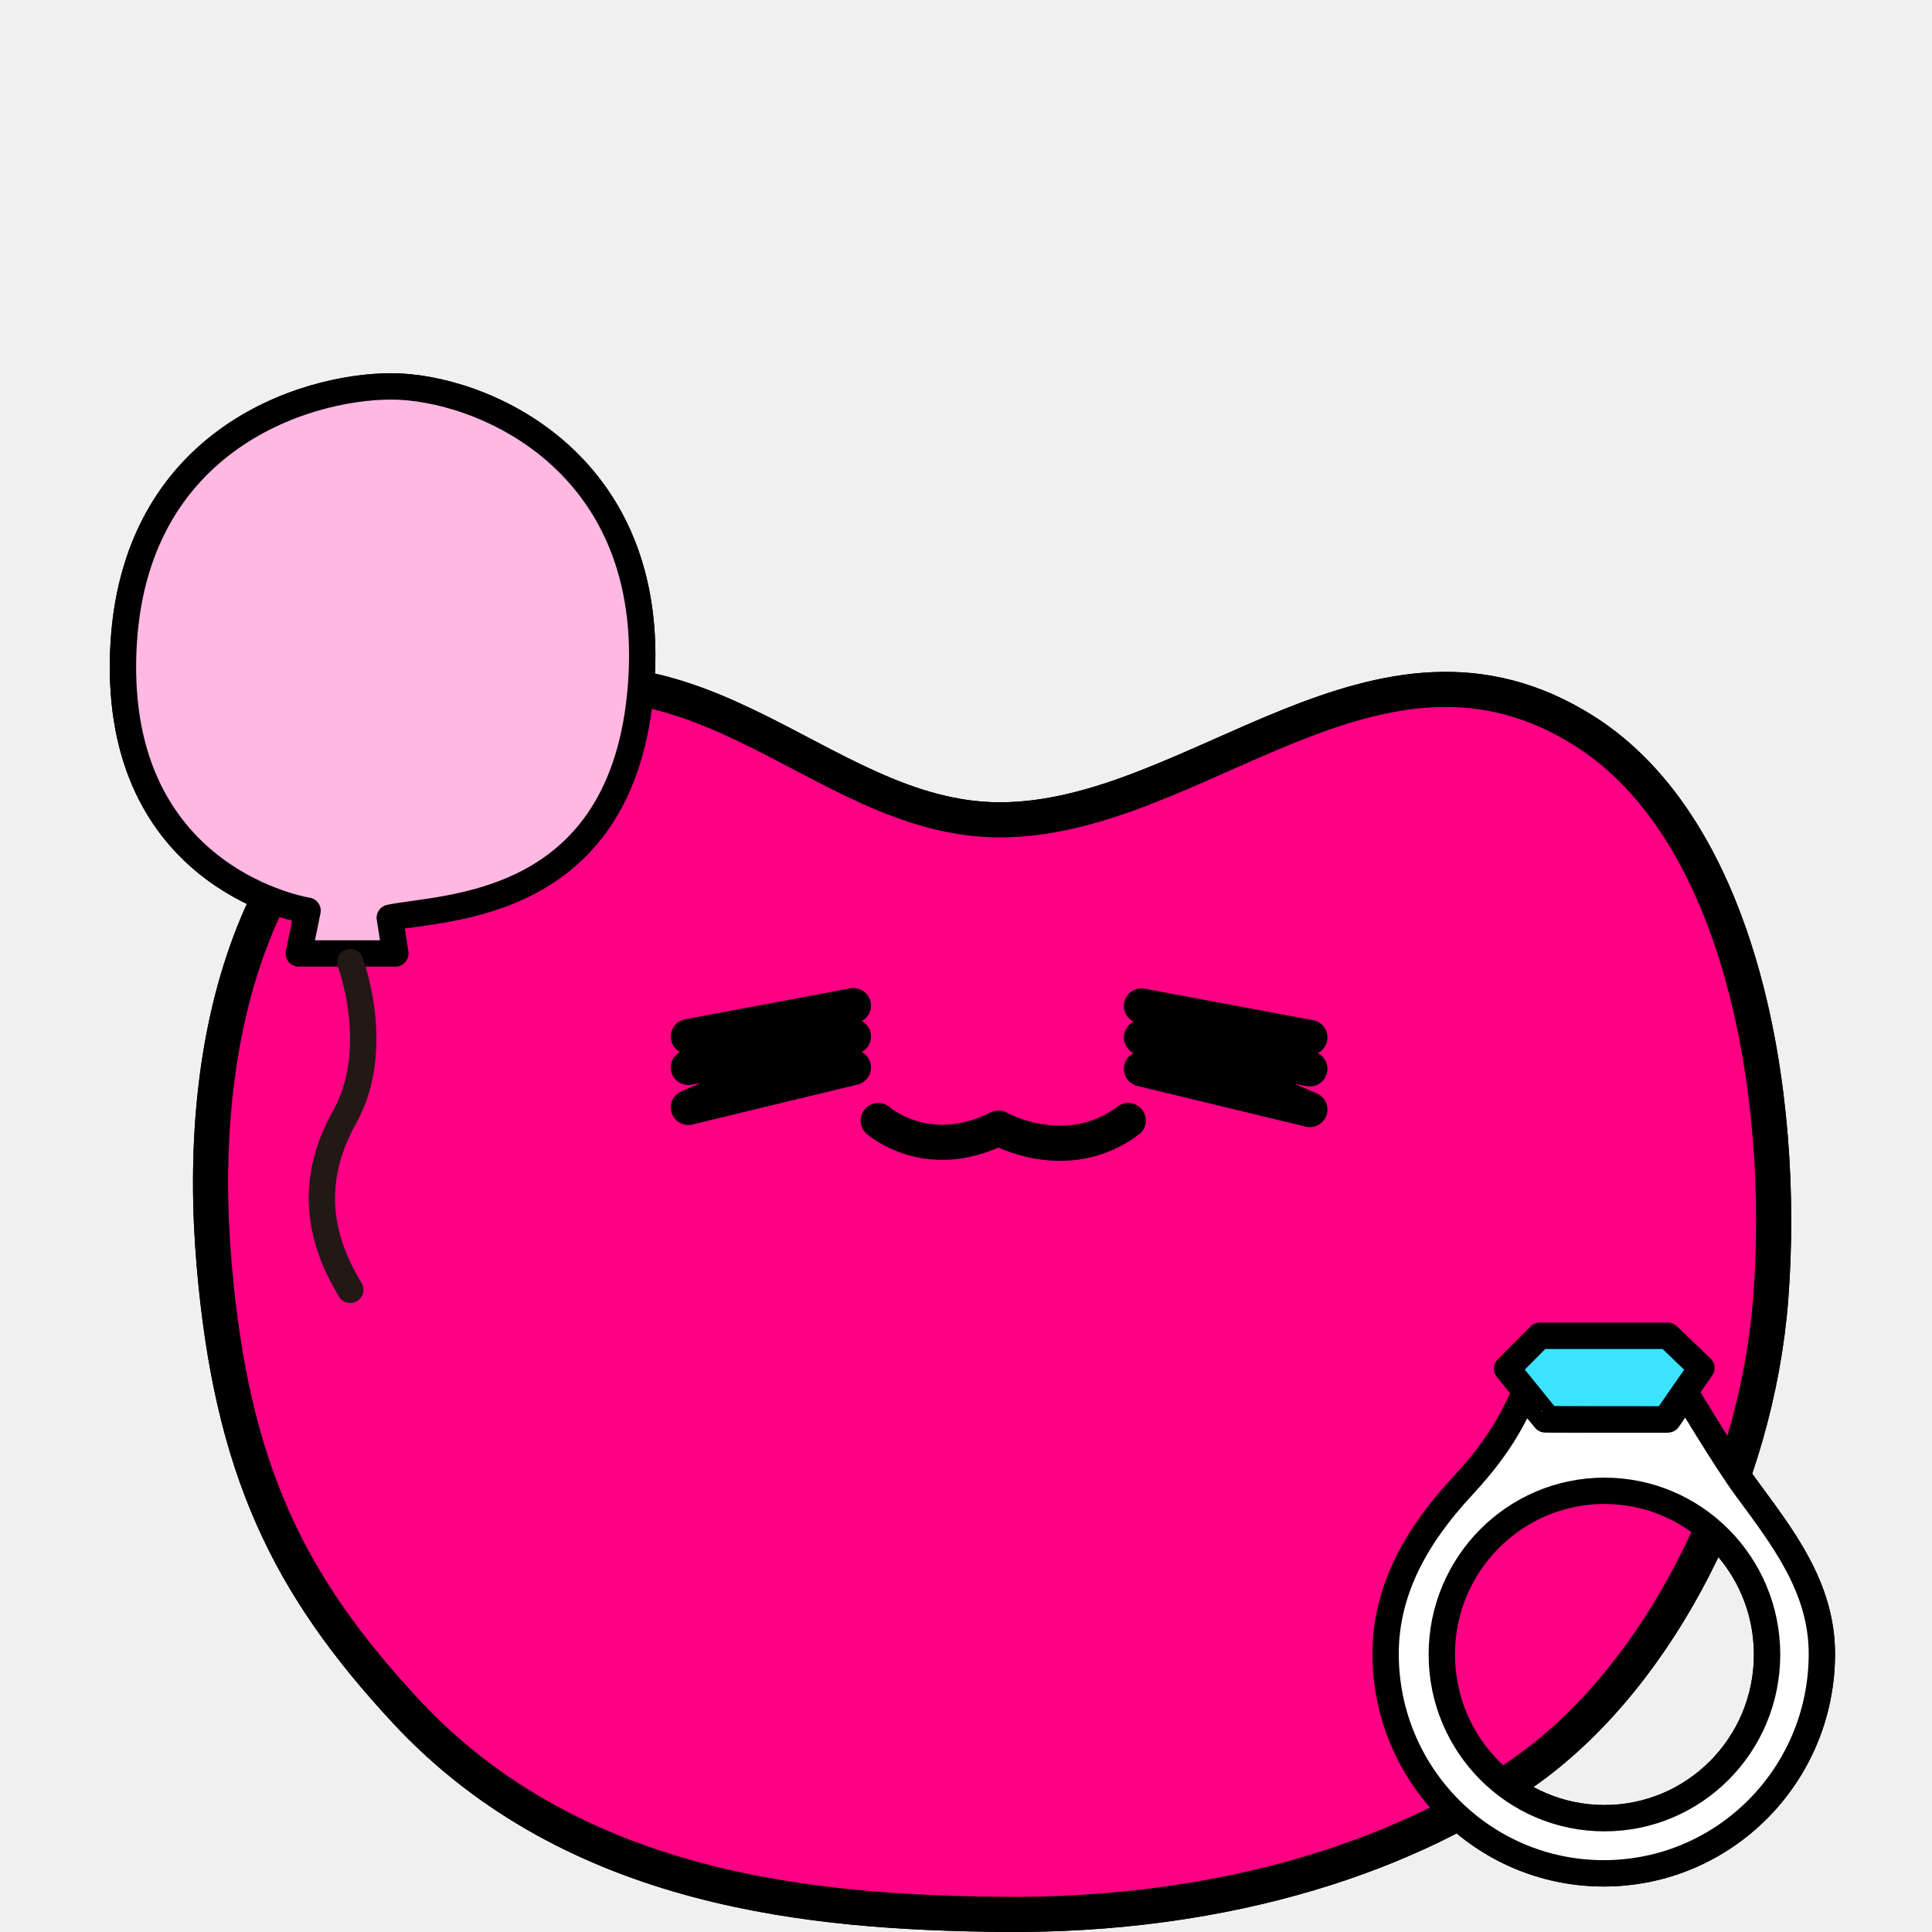
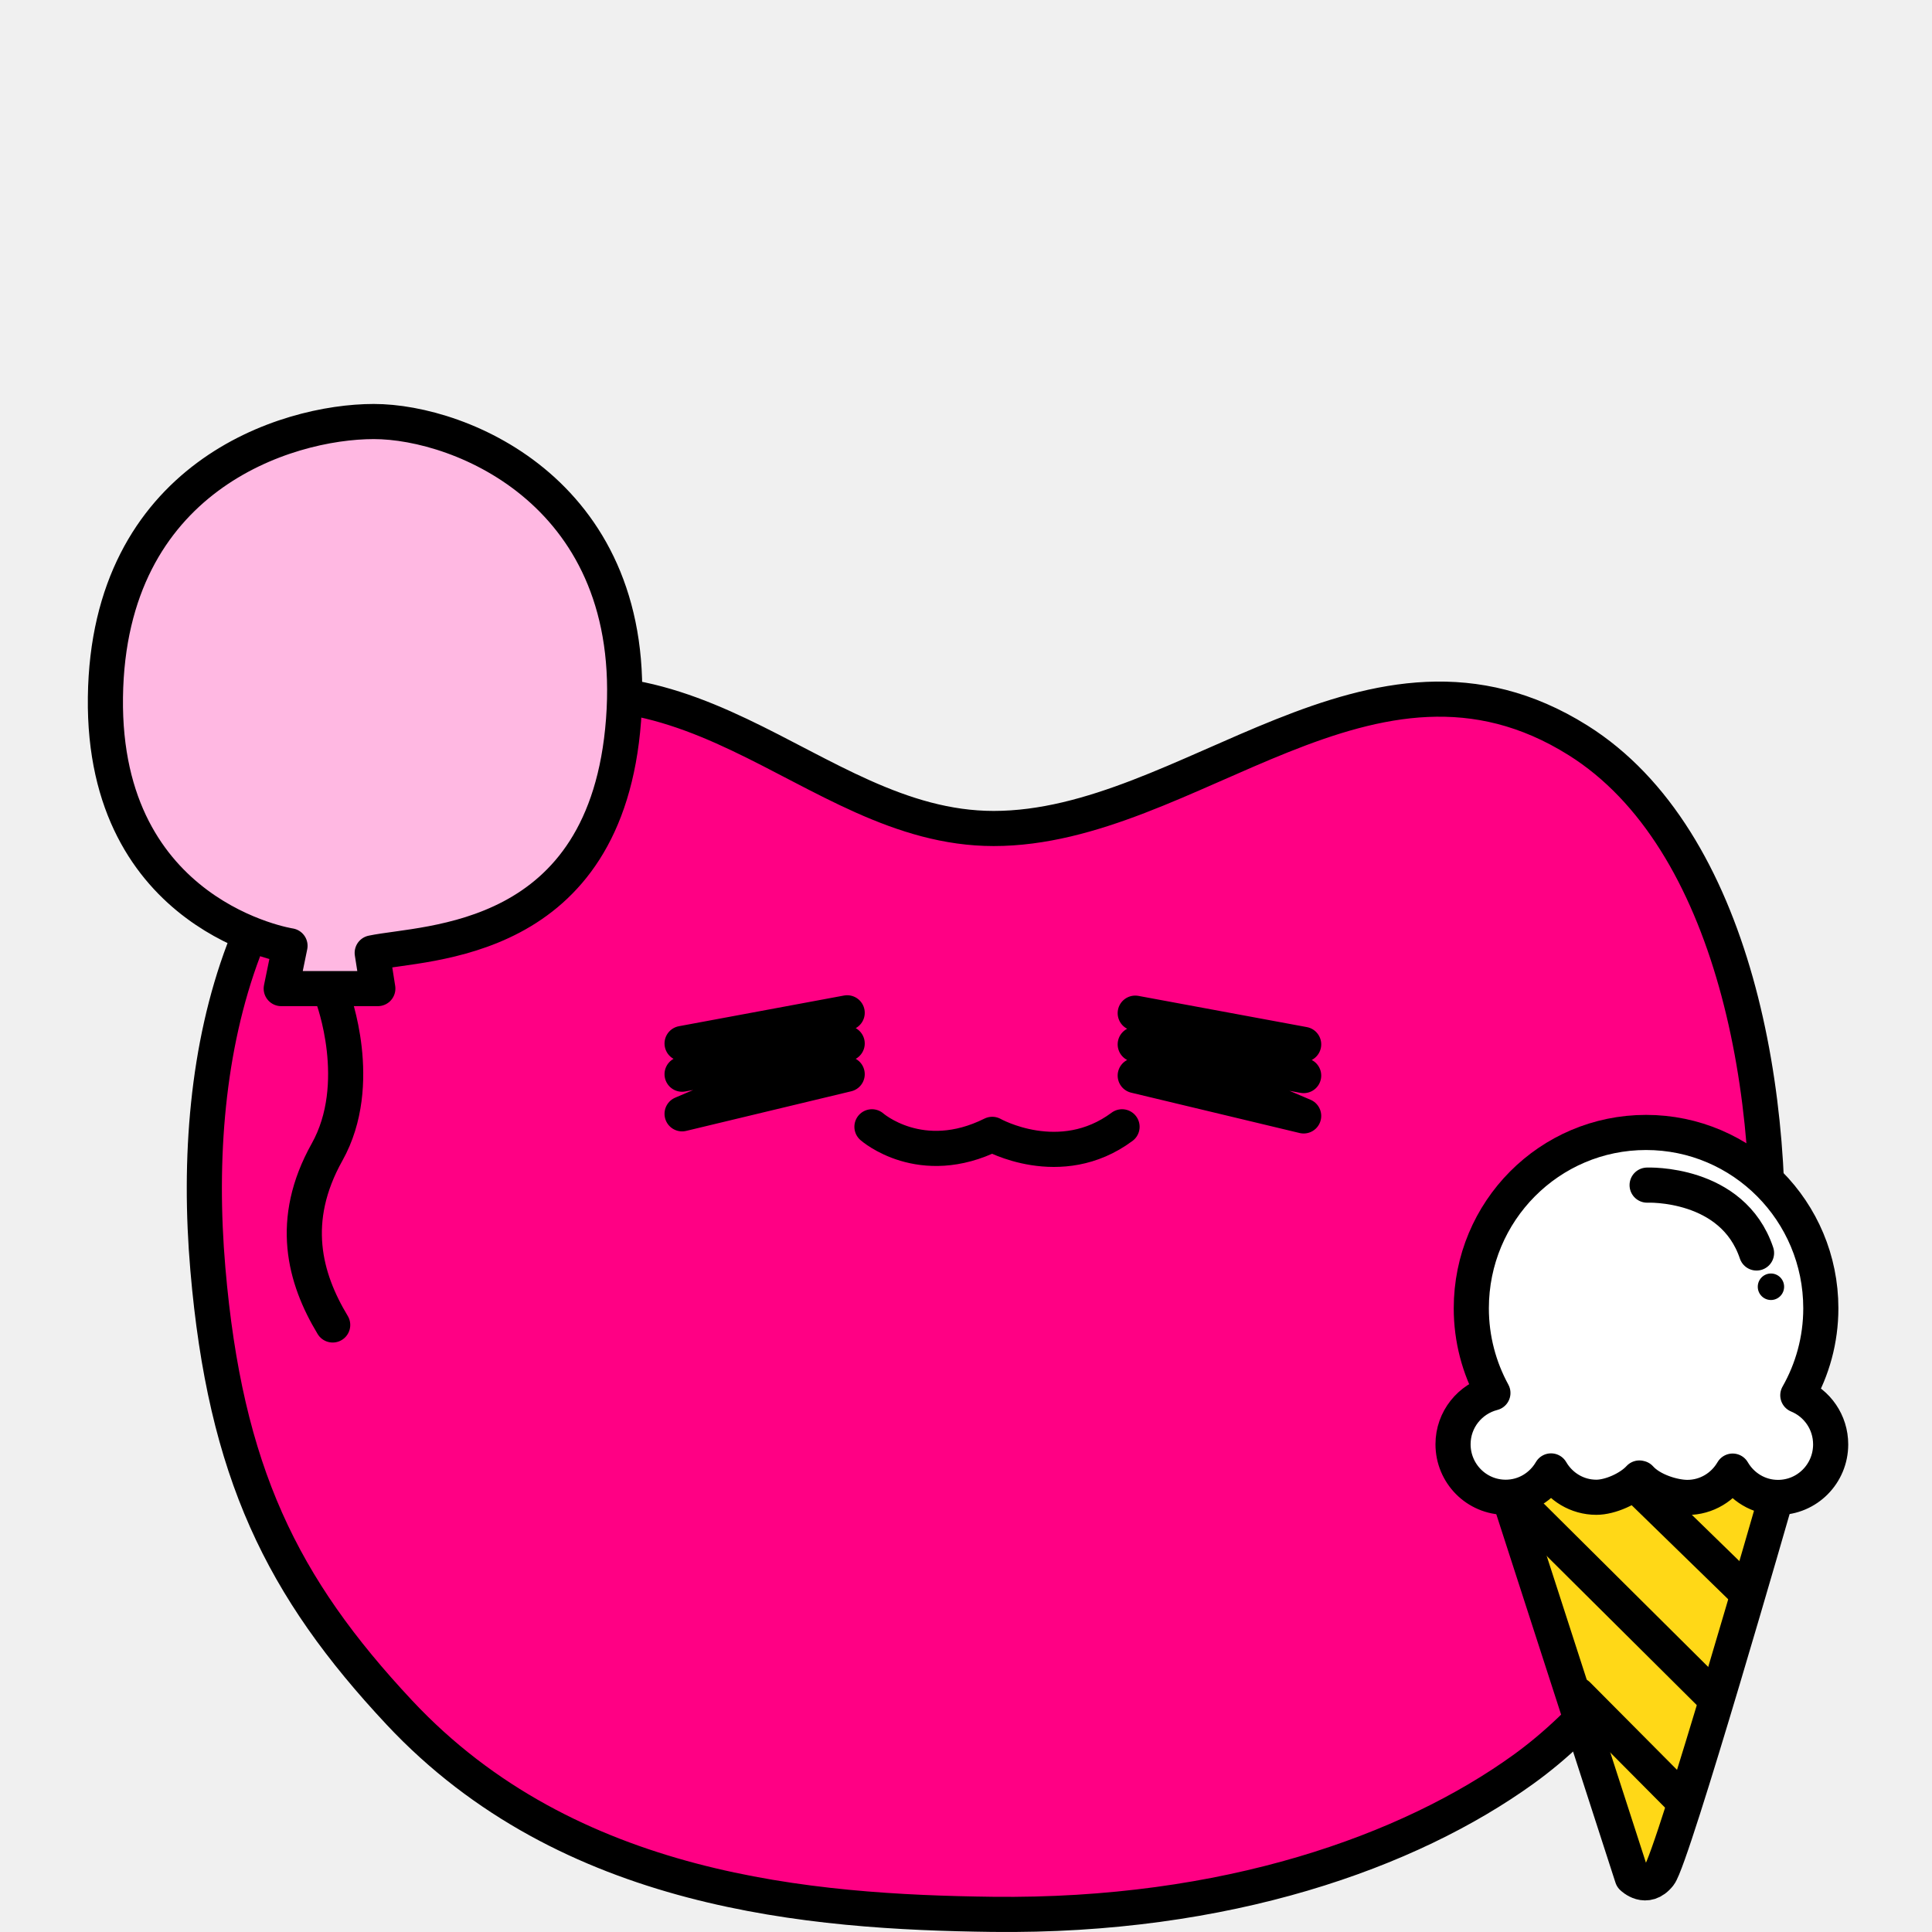
<svg xmlns="http://www.w3.org/2000/svg" width="110" height="110" fill="none" viewBox="0 0 110 110">
-   <path fill="#FF0084" stroke="#000" stroke-miterlimit="10" stroke-width="2" d="M100.82 73.911c-.81 10.558-6.28 21.346-13.73 26.761-6.51 4.73-16.92 8.484-30.23 8.323-10.29-.131-24.14-1.208-33.77-11.584-6.68-7.196-9.91-13.788-10.9-25.452-1.08-12.65 2.02-25.734 13.45-31.159 13.73-6.521 20.66 5.878 31.29 5.878 11.17 0 21.51-12.5 33.27-5.063 8.92 5.636 11.51 20.602 10.62 32.296z" />
-   <path stroke="#000" stroke-linecap="round" stroke-linejoin="round" stroke-miterlimit="10" stroke-width="2" d="M39.19 59.016l9.4-1.76-9.4 3.522 9.4-1.762-9.4 4.036 9.4-2.274M74.58 59.067l-9.59-1.792 9.59 3.583-9.59-1.791 9.59 4.106-9.59-2.315M50 63.797s2.78 2.476 6.85.433c0 0 3.87 2.204 7.39-.433" />
-   <path fill="#fff" stroke="#000" stroke-linecap="round" stroke-linejoin="round" stroke-miterlimit="10" stroke-width="1.5" d="M99.39 84.67c-1.17-1.6-3.41-5.344-3.41-5.344l-1.01 1.49h-6.99l-1.21-1.45c-1.01 2.395-2.32 3.966-3.55 5.304-2.39 2.576-4.33 5.696-4.33 9.49 0 6.905 5.56 12.5 12.42 12.5s12.42-5.595 12.42-12.5c0-3.804-2.26-6.662-4.34-9.49zm-8.04 18.85c-5.12 0-9.26-4.176-9.26-9.32 0-5.152 4.15-9.319 9.26-9.319 5.12 0 9.26 4.177 9.26 9.32 0 5.153-4.14 9.319-9.26 9.319z" />
-   <path fill="#3BE3FF" stroke="#000" stroke-linecap="round" stroke-linejoin="round" stroke-miterlimit="10" stroke-width="1.5" d="M88.13 80.795l-2.32-2.868 1.86-1.872h7.29l1.91 1.832-2.03 2.928s-6.73 0-6.71-.02z" />
-   <path fill="#FFB8E2" stroke="#000" stroke-linecap="round" stroke-linejoin="round" stroke-miterlimit="10" stroke-width="1.5" d="M17.512 51.85S6.842 50.22 7.002 37.7c.16-12.53 10.26-15.7 15.28-15.7 5.01 0 15.19 4.146 14.22 16.998-.97 12.852-11.23 12.61-14.31 13.255l.32 2.033h-5.5l.5-2.436z" />
-   <path stroke="#231815" stroke-linecap="round" stroke-linejoin="round" stroke-miterlimit="10" stroke-width="1.5" d="M19.942 54.78s1.86 4.92-.32 8.815c-2.18 3.895-1.29 7.176.32 9.843" />
-   <path fill="#FF0084" stroke="#000" stroke-miterlimit="10" stroke-width="2" d="M100.82 73.911c-.81 10.558-6.28 21.346-13.73 26.761-6.51 4.73-16.92 8.484-30.23 8.323-10.29-.131-24.14-1.208-33.77-11.584-6.68-7.196-9.91-13.788-10.9-25.452-1.08-12.65 2.02-25.734 13.45-31.159 13.73-6.521 20.66 5.878 31.29 5.878 11.17 0 21.51-12.5 33.27-5.063 8.92 5.636 11.51 20.602 10.62 32.296z" />
-   <path stroke="#000" stroke-linecap="round" stroke-linejoin="round" stroke-miterlimit="10" stroke-width="2" d="M39.19 59.016l9.4-1.76-9.4 3.522 9.4-1.762-9.4 4.036 9.4-2.274M74.58 59.067l-9.59-1.792 9.59 3.583-9.59-1.791 9.59 4.106-9.59-2.315M50 63.797s2.78 2.476 6.85.433c0 0 3.87 2.204 7.39-.433" />
-   <path fill="#fff" stroke="#000" stroke-linecap="round" stroke-linejoin="round" stroke-miterlimit="10" stroke-width="1.5" d="M99.39 84.67c-1.17-1.6-3.41-5.344-3.41-5.344l-1.01 1.49h-6.99l-1.21-1.45c-1.01 2.395-2.32 3.966-3.55 5.304-2.39 2.576-4.33 5.696-4.33 9.49 0 6.905 5.56 12.5 12.42 12.5s12.42-5.595 12.42-12.5c0-3.804-2.26-6.662-4.34-9.49zm-8.04 18.85c-5.12 0-9.26-4.176-9.26-9.32 0-5.152 4.15-9.319 9.26-9.319 5.12 0 9.26 4.177 9.26 9.32 0 5.153-4.14 9.319-9.26 9.319z" />
-   <path fill="#3BE3FF" stroke="#000" stroke-linecap="round" stroke-linejoin="round" stroke-miterlimit="10" stroke-width="1.5" d="M88.13 80.795l-2.32-2.868 1.86-1.872h7.29l1.91 1.832-2.03 2.928s-6.73 0-6.71-.02z" />
-   <path fill="#FFB8E2" stroke="#000" stroke-linecap="round" stroke-linejoin="round" stroke-miterlimit="10" stroke-width="1.5" d="M17.512 51.85S6.842 50.22 7.002 37.7c.16-12.53 10.26-15.7 15.28-15.7 5.01 0 15.19 4.146 14.22 16.998-.97 12.852-11.23 12.61-14.31 13.255l.32 2.033h-5.5l.5-2.436z" />
-   <path stroke="#231815" stroke-linecap="round" stroke-linejoin="round" stroke-miterlimit="10" stroke-width="1.5" d="M19.942 54.78s1.86 4.92-.32 8.815c-2.18 3.895-1.29 7.176.32 9.843" />
+   <path fill="#FF0084" stroke="#000" stroke-miterlimit="10" stroke-width="2" d="M100.465 74.19c-.81 10.473-6.28 21.176-13.73 26.548-6.51 4.693-16.92 8.417-30.23 8.257-10.29-.13-24.14-1.198-33.77-11.492-6.68-7.139-9.91-13.679-10.9-25.25-1.08-12.551 2.02-25.53 13.45-30.912 13.73-6.47 20.66 5.83 31.29 5.83 11.17 0 21.51-12.4 33.27-5.021 8.92 5.59 11.51 20.438 10.62 32.04z" />
+   <path stroke="#000" stroke-linecap="round" stroke-linejoin="round" stroke-miterlimit="10" stroke-width="2" d="M38.835 59.412l9.4-1.747-9.4 3.495 9.4-1.748-9.4 4.004 9.4-2.256M74.225 59.462l-9.59-1.777 9.59 3.554-9.59-1.777 9.59 4.074-9.59-2.297M49.645 64.155s2.78 2.456 6.85.43c0 0 3.87 2.186 7.39-.43" />
+   <path fill="#FFB8E2" stroke="#000" stroke-linecap="round" stroke-linejoin="round" stroke-miterlimit="10" stroke-width="2" d="M16.512 53.85S5.842 52.22 6.002 39.7c.16-12.53 10.26-15.7 15.28-15.7 5.01 0 15.19 4.146 14.22 16.998-.97 12.852-11.23 12.61-14.31 13.255l.32 2.033h-5.5l.5-2.436z" />
+   <path stroke="#000" stroke-linecap="round" stroke-linejoin="round" stroke-miterlimit="10" stroke-width="2" d="M18.942 56.78s1.86 4.92-.32 8.815c-2.18 3.895-1.29 7.176.32 9.843" />
+   <path fill="#FFD817" stroke="#000" stroke-linecap="round" stroke-linejoin="round" stroke-miterlimit="10" stroke-width="2" d="M85.98 85.398l6.95 21.485s.8.805 1.55-.141c.75-.946 6.66-21.535 6.66-21.535l-5.54-5.665-9.34 2.032-.28 3.824z" />
+   <path stroke="#000" stroke-linecap="round" stroke-linejoin="round" stroke-miterlimit="10" stroke-width="2" d="M89.83 96.498l5.82 5.857M86.36 85.489l11.12 11.049M93.3 84.694l5.96 5.806" />
+   <path fill="#fff" d="M93.38 84.16c.65.725 1.93 1.097 2.69 1.097 1.1 0 2.06-.603 2.58-1.499.52.896 1.48 1.5 2.58 1.5 1.66 0 3-1.349 3-3.02 0-1.267-.77-2.344-1.87-2.797.83-1.46 1.31-3.15 1.31-4.951 0-5.525-4.45-10.013-9.95-10.013-5.5 0-9.95 4.478-9.95 10.013 0 1.751.45 3.391 1.23 4.82-1.3.332-2.27 1.51-2.27 2.918 0 1.671 1.34 3.02 3 3.02 1.1 0 2.06-.604 2.58-1.5.52.896 1.48 1.5 2.58 1.5.78 0 1.89-.484 2.45-1.097" />
+   <path stroke="#000" stroke-linecap="round" stroke-linejoin="round" stroke-miterlimit="10" stroke-width="2" d="M93.38 84.16c.65.725 1.93 1.097 2.69 1.097 1.1 0 2.06-.603 2.58-1.499.52.896 1.48 1.5 2.58 1.5 1.66 0 3-1.349 3-3.02 0-1.267-.77-2.344-1.87-2.797.83-1.46 1.31-3.15 1.31-4.951 0-5.525-4.45-10.013-9.95-10.013-5.5 0-9.95 4.478-9.95 10.013 0 1.751.45 3.391 1.23 4.82-1.3.332-2.27 1.51-2.27 2.918 0 1.671 1.34 3.02 3 3.02 1.1 0 2.06-.604 2.58-1.5.52.896 1.48 1.5 2.58 1.5.78 0 1.89-.484 2.45-1.097M93.78 67.476s4.86-.211 6.23 3.864" />
+   <path fill="#000" d="M100.83 74.017c.414 0 .75-.338.75-.755 0-.416-.336-.754-.75-.754s-.75.338-.75.754c0 .417.336.755.75.755z" />
</svg>
